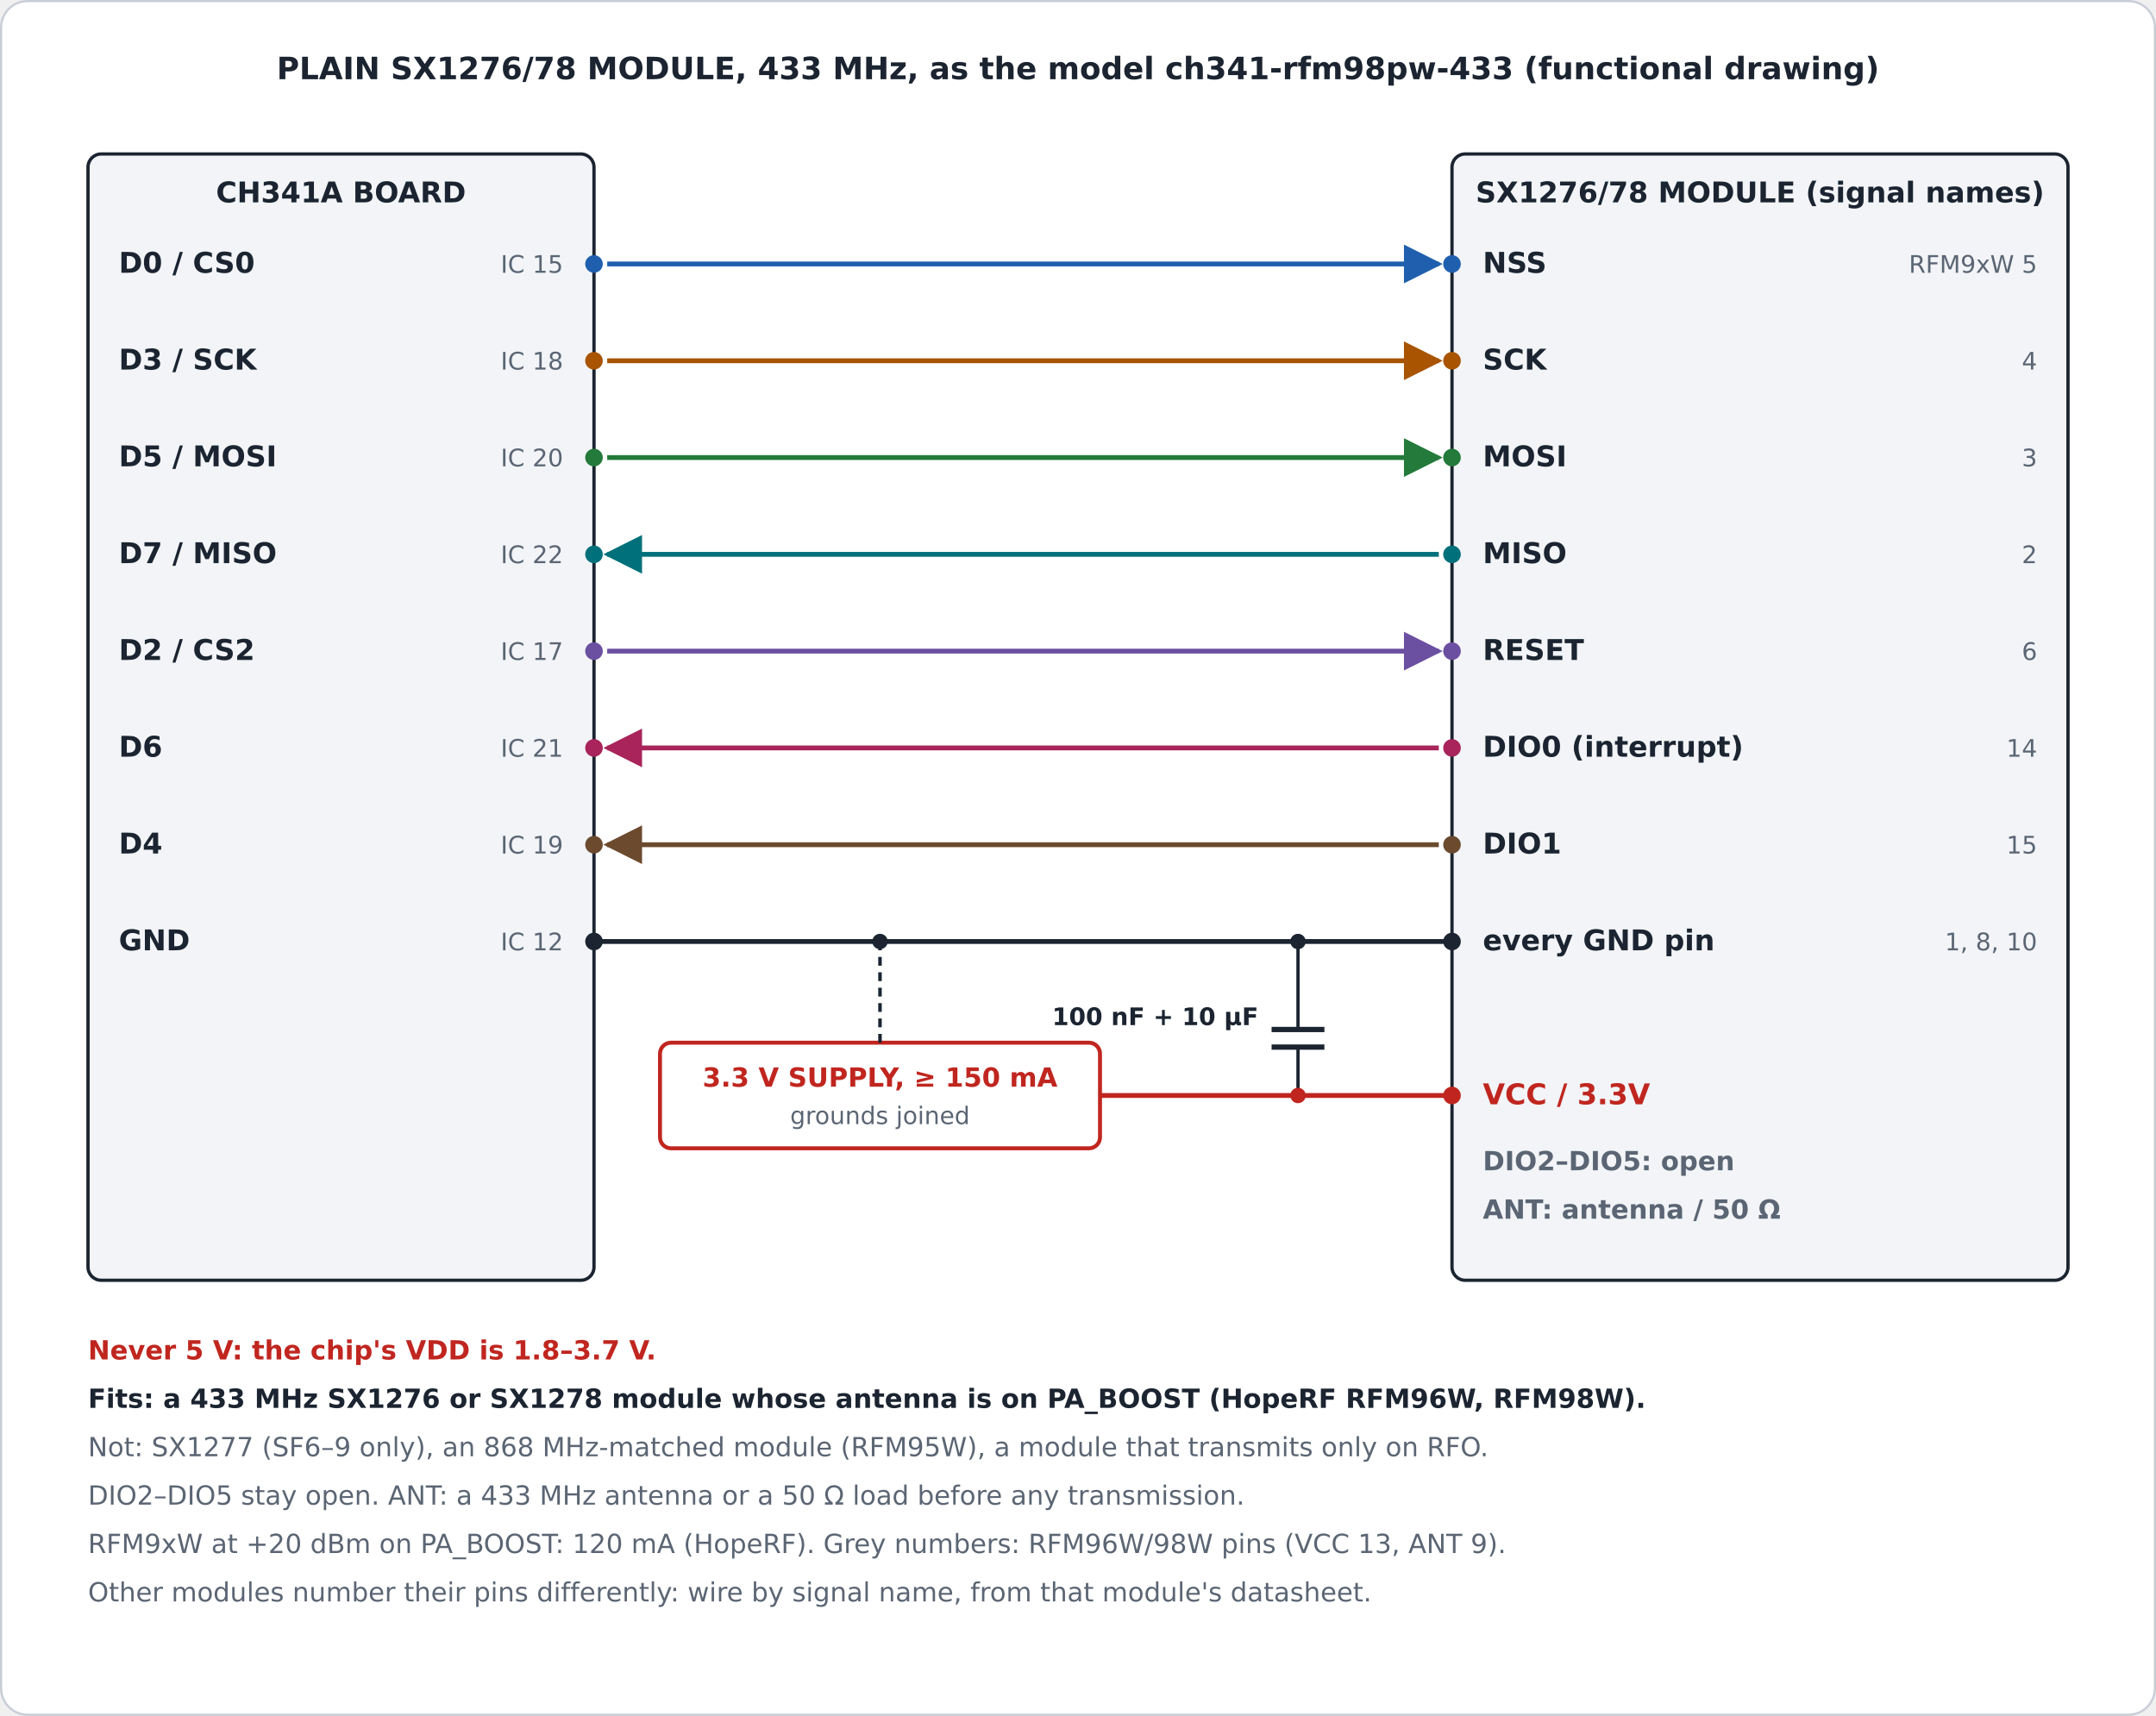
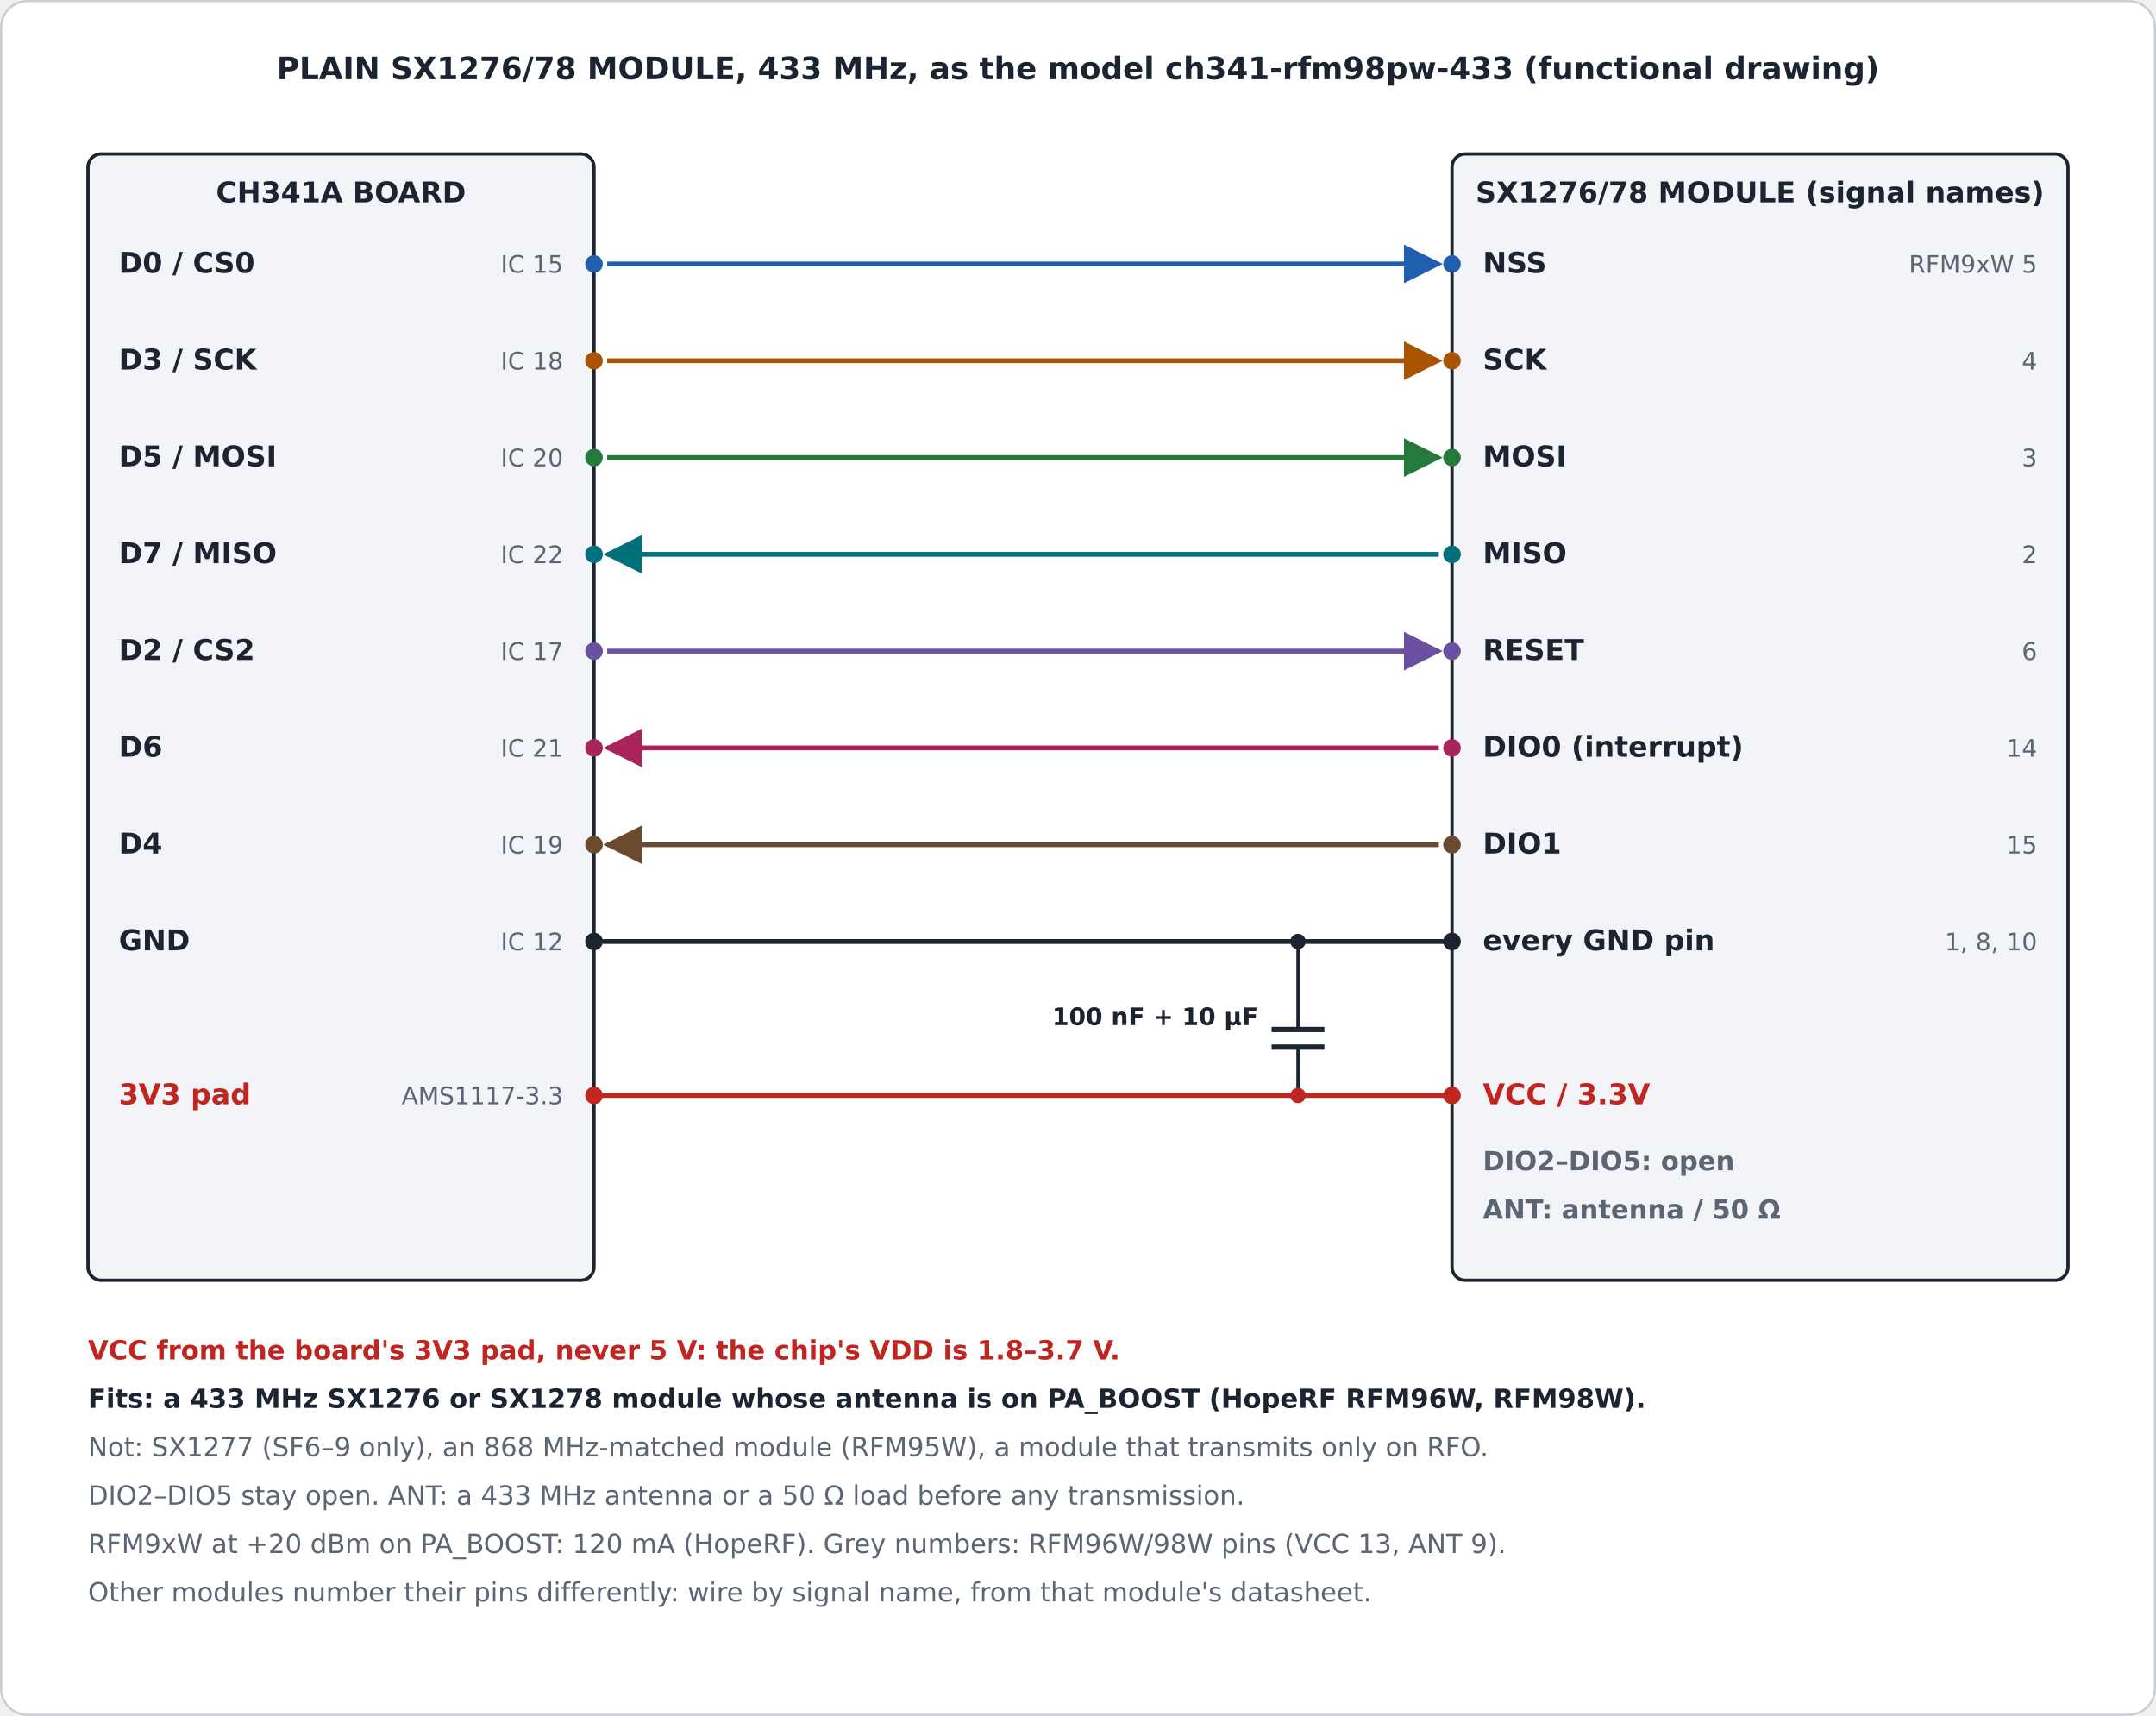
<svg xmlns="http://www.w3.org/2000/svg" width="980" height="780" viewBox="0 0 980 780" role="img" aria-labelledby="t d" font-family="DejaVu Sans, Verdana, Arial, Helvetica, sans-serif" font-size="13">
  <defs>
    <marker id="a0" viewBox="0 0 10 10" refX="9" refY="5" markerWidth="8" markerHeight="8" orient="auto-start-reverse">
      <path d="M0,0 L10,5 L0,10 z" fill="#1f5fae" />
    </marker>
    <marker id="a1" viewBox="0 0 10 10" refX="9" refY="5" markerWidth="8" markerHeight="8" orient="auto-start-reverse">
      <path d="M0,0 L10,5 L0,10 z" fill="#a85400" />
    </marker>
    <marker id="a2" viewBox="0 0 10 10" refX="9" refY="5" markerWidth="8" markerHeight="8" orient="auto-start-reverse">
      <path d="M0,0 L10,5 L0,10 z" fill="#237a3b" />
    </marker>
    <marker id="a3" viewBox="0 0 10 10" refX="9" refY="5" markerWidth="8" markerHeight="8" orient="auto-start-reverse">
      <path d="M0,0 L10,5 L0,10 z" fill="#00707a" />
    </marker>
    <marker id="a4" viewBox="0 0 10 10" refX="9" refY="5" markerWidth="8" markerHeight="8" orient="auto-start-reverse">
      <path d="M0,0 L10,5 L0,10 z" fill="#6b4fa0" />
    </marker>
    <marker id="a5" viewBox="0 0 10 10" refX="9" refY="5" markerWidth="8" markerHeight="8" orient="auto-start-reverse">
      <path d="M0,0 L10,5 L0,10 z" fill="#a8245a" />
    </marker>
    <marker id="a6" viewBox="0 0 10 10" refX="9" refY="5" markerWidth="8" markerHeight="8" orient="auto-start-reverse">
      <path d="M0,0 L10,5 L0,10 z" fill="#6b4a2e" />
    </marker>
    <marker id="a7" viewBox="0 0 10 10" refX="9" refY="5" markerWidth="8" markerHeight="8" orient="auto-start-reverse">
      <path d="M0,0 L10,5 L0,10 z" fill="#3d6e8f" />
    </marker>
  </defs>
  <rect x="0.5" y="0.5" width="979" height="779" rx="12" fill="#ffffff" stroke="#c9ced6" stroke-width="1" />
  <text x="490" y="36" text-anchor="middle" font-size="14" fill="#1b2430" font-weight="bold">PLAIN SX1276/78 MODULE, 433 MHz, as the model ch341-rfm98pw-433 (functional drawing)</text>
  <rect x="40" y="70" width="230" height="512" rx="6" fill="#f2f4f7" stroke="#1b2430" stroke-width="1.5" />
  <text x="155" y="92" text-anchor="middle" font-size="13" fill="#1b2430" font-weight="bold">CH341A BOARD</text>
  <rect x="660" y="70" width="280" height="512" rx="6" fill="#f2f4f7" stroke="#1b2430" stroke-width="1.5" />
  <text x="800" y="92" text-anchor="middle" font-size="13" fill="#1b2430" font-weight="bold">SX1276/78 MODULE (signal names)</text>
  <text x="54" y="124" text-anchor="start" font-size="13" fill="#1b2430" font-weight="bold">D0 / CS0</text>
  <text x="256" y="124" text-anchor="end" font-size="11" fill="#5b6573">IC 15</text>
  <text x="674" y="124" text-anchor="start" font-size="13" fill="#1b2430" font-weight="bold">NSS</text>
  <text x="926" y="124" text-anchor="end" font-size="11" fill="#5b6573">RFM9xW 5</text>
  <line x1="276" y1="120" x2="654" y2="120" stroke="#1f5fae" stroke-width="2.2" marker-end="url(#a0)" />
  <circle cx="270" cy="120" r="4" fill="#1f5fae" />
  <circle cx="660" cy="120" r="4" fill="#1f5fae" />
  <text x="54" y="168" text-anchor="start" font-size="13" fill="#1b2430" font-weight="bold">D3 / SCK</text>
  <text x="256" y="168" text-anchor="end" font-size="11" fill="#5b6573">IC 18</text>
  <text x="674" y="168" text-anchor="start" font-size="13" fill="#1b2430" font-weight="bold">SCK</text>
  <text x="926" y="168" text-anchor="end" font-size="11" fill="#5b6573">4</text>
  <line x1="276" y1="164" x2="654" y2="164" stroke="#a85400" stroke-width="2.2" marker-end="url(#a1)" />
  <circle cx="270" cy="164" r="4" fill="#a85400" />
  <circle cx="660" cy="164" r="4" fill="#a85400" />
  <text x="54" y="212" text-anchor="start" font-size="13" fill="#1b2430" font-weight="bold">D5 / MOSI</text>
  <text x="256" y="212" text-anchor="end" font-size="11" fill="#5b6573">IC 20</text>
  <text x="674" y="212" text-anchor="start" font-size="13" fill="#1b2430" font-weight="bold">MOSI</text>
  <text x="926" y="212" text-anchor="end" font-size="11" fill="#5b6573">3</text>
  <line x1="276" y1="208" x2="654" y2="208" stroke="#237a3b" stroke-width="2.2" marker-end="url(#a2)" />
  <circle cx="270" cy="208" r="4" fill="#237a3b" />
  <circle cx="660" cy="208" r="4" fill="#237a3b" />
  <text x="54" y="256" text-anchor="start" font-size="13" fill="#1b2430" font-weight="bold">D7 / MISO</text>
  <text x="256" y="256" text-anchor="end" font-size="11" fill="#5b6573">IC 22</text>
  <text x="674" y="256" text-anchor="start" font-size="13" fill="#1b2430" font-weight="bold">MISO</text>
  <text x="926" y="256" text-anchor="end" font-size="11" fill="#5b6573">2</text>
  <line x1="276" y1="252" x2="654" y2="252" stroke="#00707a" stroke-width="2.2" marker-start="url(#a3)" />
  <circle cx="270" cy="252" r="4" fill="#00707a" />
  <circle cx="660" cy="252" r="4" fill="#00707a" />
  <text x="54" y="300" text-anchor="start" font-size="13" fill="#1b2430" font-weight="bold">D2 / CS2</text>
  <text x="256" y="300" text-anchor="end" font-size="11" fill="#5b6573">IC 17</text>
  <text x="674" y="300" text-anchor="start" font-size="13" fill="#1b2430" font-weight="bold">RESET</text>
  <text x="926" y="300" text-anchor="end" font-size="11" fill="#5b6573">6</text>
  <line x1="276" y1="296" x2="654" y2="296" stroke="#6b4fa0" stroke-width="2.2" marker-end="url(#a4)" />
  <circle cx="270" cy="296" r="4" fill="#6b4fa0" />
  <circle cx="660" cy="296" r="4" fill="#6b4fa0" />
  <text x="54" y="344" text-anchor="start" font-size="13" fill="#1b2430" font-weight="bold">D6</text>
  <text x="256" y="344" text-anchor="end" font-size="11" fill="#5b6573">IC 21</text>
  <text x="674" y="344" text-anchor="start" font-size="13" fill="#1b2430" font-weight="bold">DIO0 (interrupt)</text>
  <text x="926" y="344" text-anchor="end" font-size="11" fill="#5b6573">14</text>
  <line x1="276" y1="340" x2="654" y2="340" stroke="#a8245a" stroke-width="2.2" marker-start="url(#a5)" />
  <circle cx="270" cy="340" r="4" fill="#a8245a" />
  <circle cx="660" cy="340" r="4" fill="#a8245a" />
  <text x="54" y="388" text-anchor="start" font-size="13" fill="#1b2430" font-weight="bold">D4</text>
  <text x="256" y="388" text-anchor="end" font-size="11" fill="#5b6573">IC 19</text>
  <text x="674" y="388" text-anchor="start" font-size="13" fill="#1b2430" font-weight="bold">DIO1</text>
  <text x="926" y="388" text-anchor="end" font-size="11" fill="#5b6573">15</text>
  <line x1="276" y1="384" x2="654" y2="384" stroke="#6b4a2e" stroke-width="2.2" marker-start="url(#a6)" />
  <circle cx="270" cy="384" r="4" fill="#6b4a2e" />
  <circle cx="660" cy="384" r="4" fill="#6b4a2e" />
  <text x="54" y="432" text-anchor="start" font-size="13" fill="#1b2430" font-weight="bold">GND</text>
  <text x="256" y="432" text-anchor="end" font-size="11" fill="#5b6573">IC 12</text>
  <line x1="270" y1="428" x2="660" y2="428" stroke="#1b2430" stroke-width="2.2" />
  <circle cx="270" cy="428" r="4" fill="#1b2430" />
  <circle cx="660" cy="428" r="4" fill="#1b2430" />
  <text x="674" y="432" text-anchor="start" font-size="13" fill="#1b2430" font-weight="bold">every GND pin</text>
  <text x="926" y="432" text-anchor="end" font-size="11" fill="#5b6573">1, 8, 10</text>
-   <rect x="300" y="474" width="200" height="48" rx="5" fill="#ffffff" stroke="#c0261f" stroke-width="1.8" />
-   <text x="400" y="494" text-anchor="middle" font-size="12" fill="#c0261f" font-weight="bold">3.3 V SUPPLY, ≥ 150 mA</text>
-   <text x="400" y="511" text-anchor="middle" font-size="11" fill="#5b6573">grounds joined</text>
-   <line x1="500" y1="498" x2="660" y2="498" stroke="#c0261f" stroke-width="2.2" />
+   <text x="54" y="502" text-anchor="start" font-size="13" fill="#c0261f" font-weight="bold">3V3 pad</text>
+   <text x="256" y="502" text-anchor="end" font-size="11" fill="#5b6573">AMS1117-3.3</text>
+   <line x1="270" y1="498" x2="660" y2="498" stroke="#c0261f" stroke-width="2.2" />
+   <circle cx="270" cy="498" r="4" fill="#c0261f" />
  <circle cx="660" cy="498" r="4" fill="#c0261f" />
-   <line x1="400" y1="474" x2="400" y2="428" stroke="#1b2430" stroke-width="1.6" stroke-dasharray="4 3" />
-   <circle cx="400" cy="428" r="3.5" fill="#1b2430" />
  <text x="674" y="502" text-anchor="start" font-size="13" fill="#c0261f" font-weight="bold">VCC / 3.3V</text>
  <line x1="590" y1="428" x2="590" y2="468" stroke="#1b2430" stroke-width="1.5" />
  <line x1="578" y1="468" x2="602" y2="468" stroke="#1b2430" stroke-width="2.4" />
  <line x1="578" y1="476" x2="602" y2="476" stroke="#1b2430" stroke-width="2.4" />
  <line x1="590" y1="476" x2="590" y2="498" stroke="#1b2430" stroke-width="1.5" />
  <circle cx="590" cy="498" r="3.5" fill="#c0261f" />
  <circle cx="590" cy="428" r="3.5" fill="#1b2430" />
  <text x="572" y="466" text-anchor="end" font-size="11" fill="#1b2430" font-weight="bold">100 nF + 10 µF</text>
  <text x="674" y="532" text-anchor="start" font-size="12" fill="#5b6573" font-weight="bold">DIO2–DIO5: open</text>
  <text x="674" y="554" text-anchor="start" font-size="12" fill="#5b6573" font-weight="bold">ANT: antenna / 50 Ω</text>
-   <text x="40" y="618" text-anchor="start" font-size="12" fill="#c0261f" font-weight="bold">Never 5 V: the chip's VDD is 1.8–3.7 V.</text>
+   <text x="40" y="618" text-anchor="start" font-size="12" fill="#c0261f" font-weight="bold">VCC from the board's 3V3 pad, never 5 V: the chip's VDD is 1.8–3.7 V.</text>
  <text x="40" y="640" text-anchor="start" font-size="12" fill="#1b2430" font-weight="bold">Fits: a 433 MHz SX1276 or SX1278 module whose antenna is on PA_BOOST (HopeRF RFM96W, RFM98W).</text>
  <text x="40" y="662" text-anchor="start" font-size="12" fill="#5b6573">Not: SX1277 (SF6–9 only), an 868 MHz-matched module (RFM95W), a module that transmits only on RFO.</text>
  <text x="40" y="684" text-anchor="start" font-size="12" fill="#5b6573">DIO2–DIO5 stay open. ANT: a 433 MHz antenna or a 50 Ω load before any transmission.</text>
  <text x="40" y="706" text-anchor="start" font-size="12" fill="#5b6573">RFM9xW at +20 dBm on PA_BOOST: 120 mA (HopeRF). Grey numbers: RFM96W/98W pins (VCC 13, ANT 9).</text>
  <text x="40" y="728" text-anchor="start" font-size="12" fill="#5b6573">Other modules number their pins differently: wire by signal name, from that module's datasheet.</text>
</svg>
